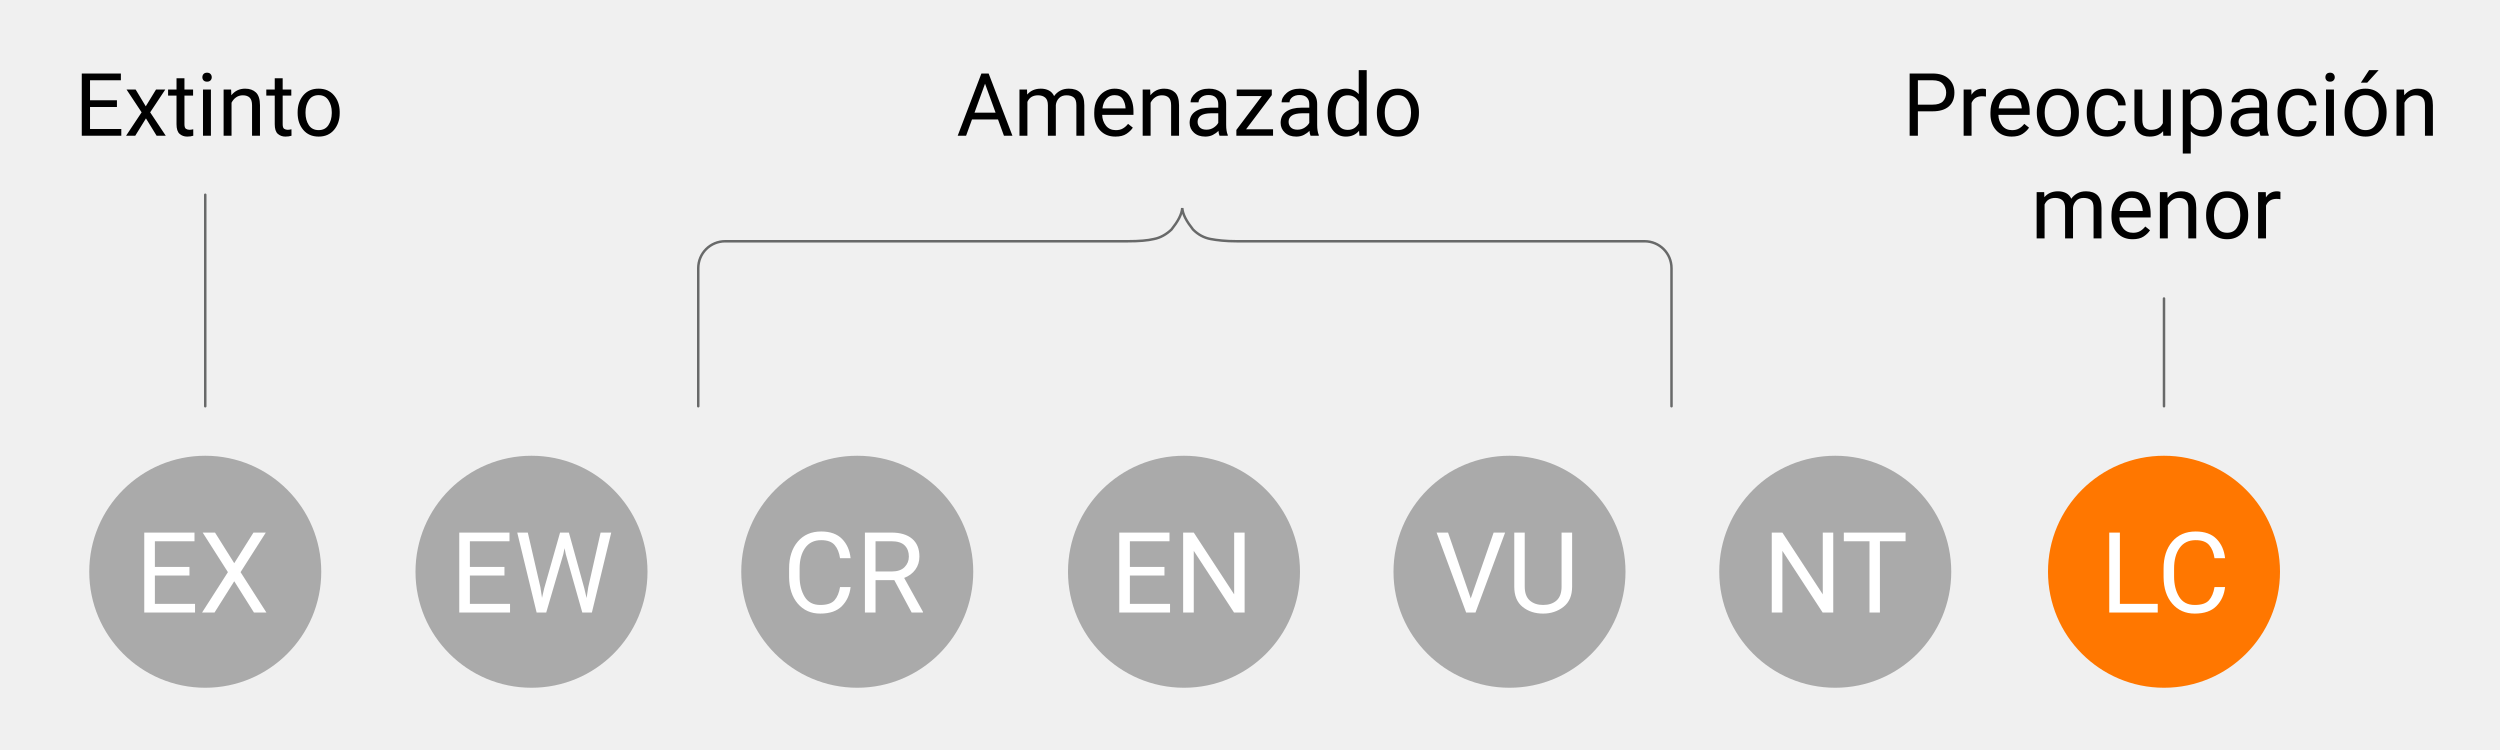
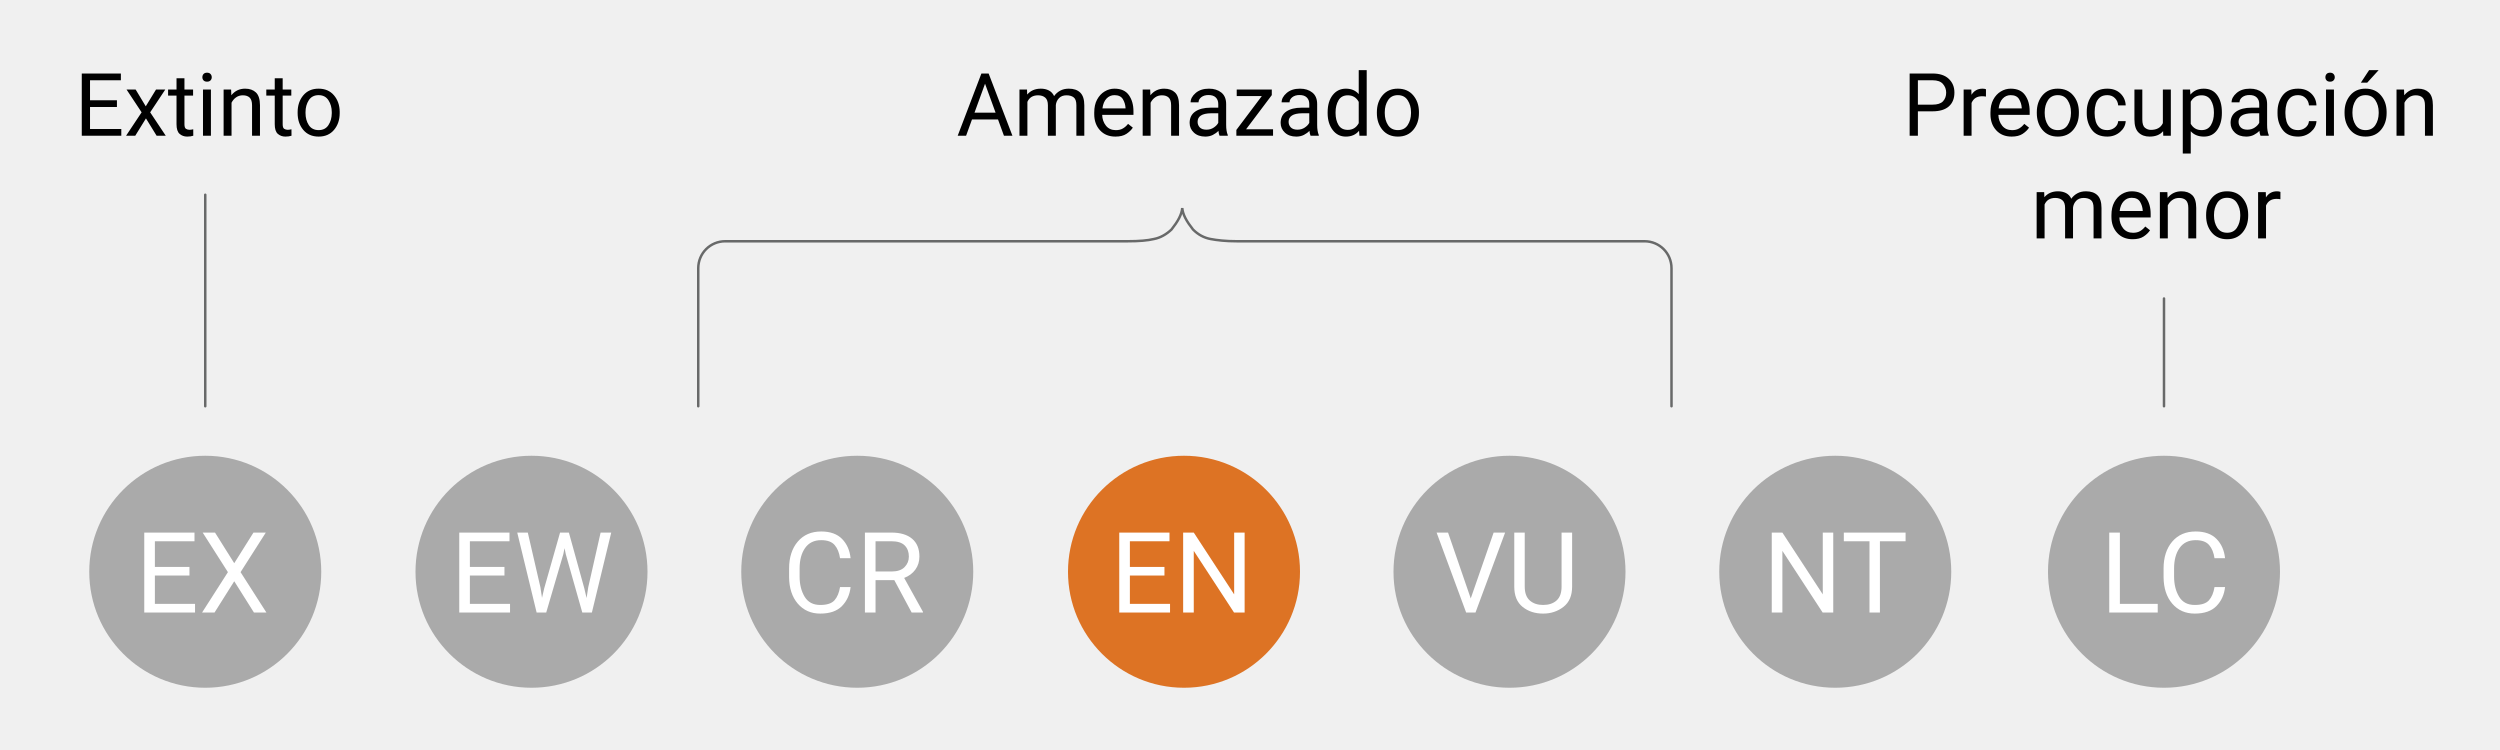
<svg xmlns="http://www.w3.org/2000/svg" version="1.1" id="Capa_1" x="0px" y="0px" viewBox="0 0 1000 300" style="enable-background:new 0 0 1000 300;" xml:space="preserve">
  <style type="text/css">
	.st0{fill:#AAAAAA;}
	.st1{fill:#FFFFFF;}
	.st2{font-family:"Roboto", sans-serif}
	.st3{font-size:44.961px;}
- 	.st4{fill:#ff7700;}
+ 	.st4{fill:#dd7324;}
	.st5{font-size:35px;}
	.st6{fill:none;stroke:#686969;stroke-linecap:round;}
</style>
  <g id="ex">
    <circle class="st0" cx="82.1" cy="228.7" r="46.4" />
    <text transform="matrix(1 0 0 1 54 245)" class="st1 st2 st3">EX</text>
  </g>
  <g id="ew">
    <circle class="st0" cx="212.6" cy="228.7" r="46.4" />
    <text transform="matrix(1 0 0 1 180 245)" class="st1 st2 st3">EW</text>
  </g>
  <g id="cr">
    <circle class="st0" cx="342.9" cy="228.7" r="46.4" />
    <text transform="matrix(1 0 0 1 313 245)" class="st1 st2 st3">CR</text>
  </g>
  <g id="en">
-     <circle class="st0" cx="473.6" cy="228.7" r="46.4" />
+     <circle class="st4" cx="473.6" cy="228.7" r="46.4" />
    <text transform="matrix(1 0 0 1 444 245)" class="st1 st2 st3">EN</text>
  </g>
  <g id="vu">
    <circle class="st0" cx="603.8" cy="228.7" r="46.4" />
    <text transform="matrix(1 0 0 1 574 245)" class="st1 st2 st3">VU</text>
  </g>
  <g id="nt">
    <circle class="st0" cx="734.1" cy="228.7" r="46.4" />
    <text transform="matrix(1 0 0 1 705 245)" class="st1 st2 st3">NT</text>
  </g>
  <g id="lc">
-     <circle class="st4" cx="865.6" cy="228.7" r="46.4" />
+     <circle class="st0" cx="865.6" cy="228.7" r="46.4" />
    <text transform="matrix(1 0 0 1 840 245)" class="st1 st2 st3">LC</text>
  </g>
  <g>
    <text transform="matrix(1 0 0 1 29.8186 54.2935)" class="st2 st5">Extinto</text>
    <text transform="matrix(1 0 0 1 382.5784 54.2935)" class="st2 st5">Amenazado</text>
    <text transform="matrix(1 0 0 1 760.9694 54.2935)" class="st2 st5">Preocupación</text>
    <text transform="matrix(1 0 0 1 812.2867 95.3477)" class="st2 st5">menor</text>
  </g>
  <line class="st6" x1="865.6" y1="119.4" x2="865.6" y2="162.5" />
  <path class="st6" d="M279.3,162.5v-55.2c0-6,4.8-10.8,10.8-10.8h161.1c4.4,0,7.9-0.3,10.4-0.9c2.6-0.5,5-1.9,7-3.8  c2.6-3.3,4.1-6,4.3-8.6c0.2,2.6,1.7,5.3,4.3,8.6c2.1,2.1,4.4,3.3,7,3.8c2.6,0.5,6.2,0.9,10.4,0.9h163.2c6,0,10.8,4.8,10.8,10.8v55.2  " />
  <line class="st6" x1="82.1" y1="77.9" x2="82.1" y2="162.5" />
</svg>
